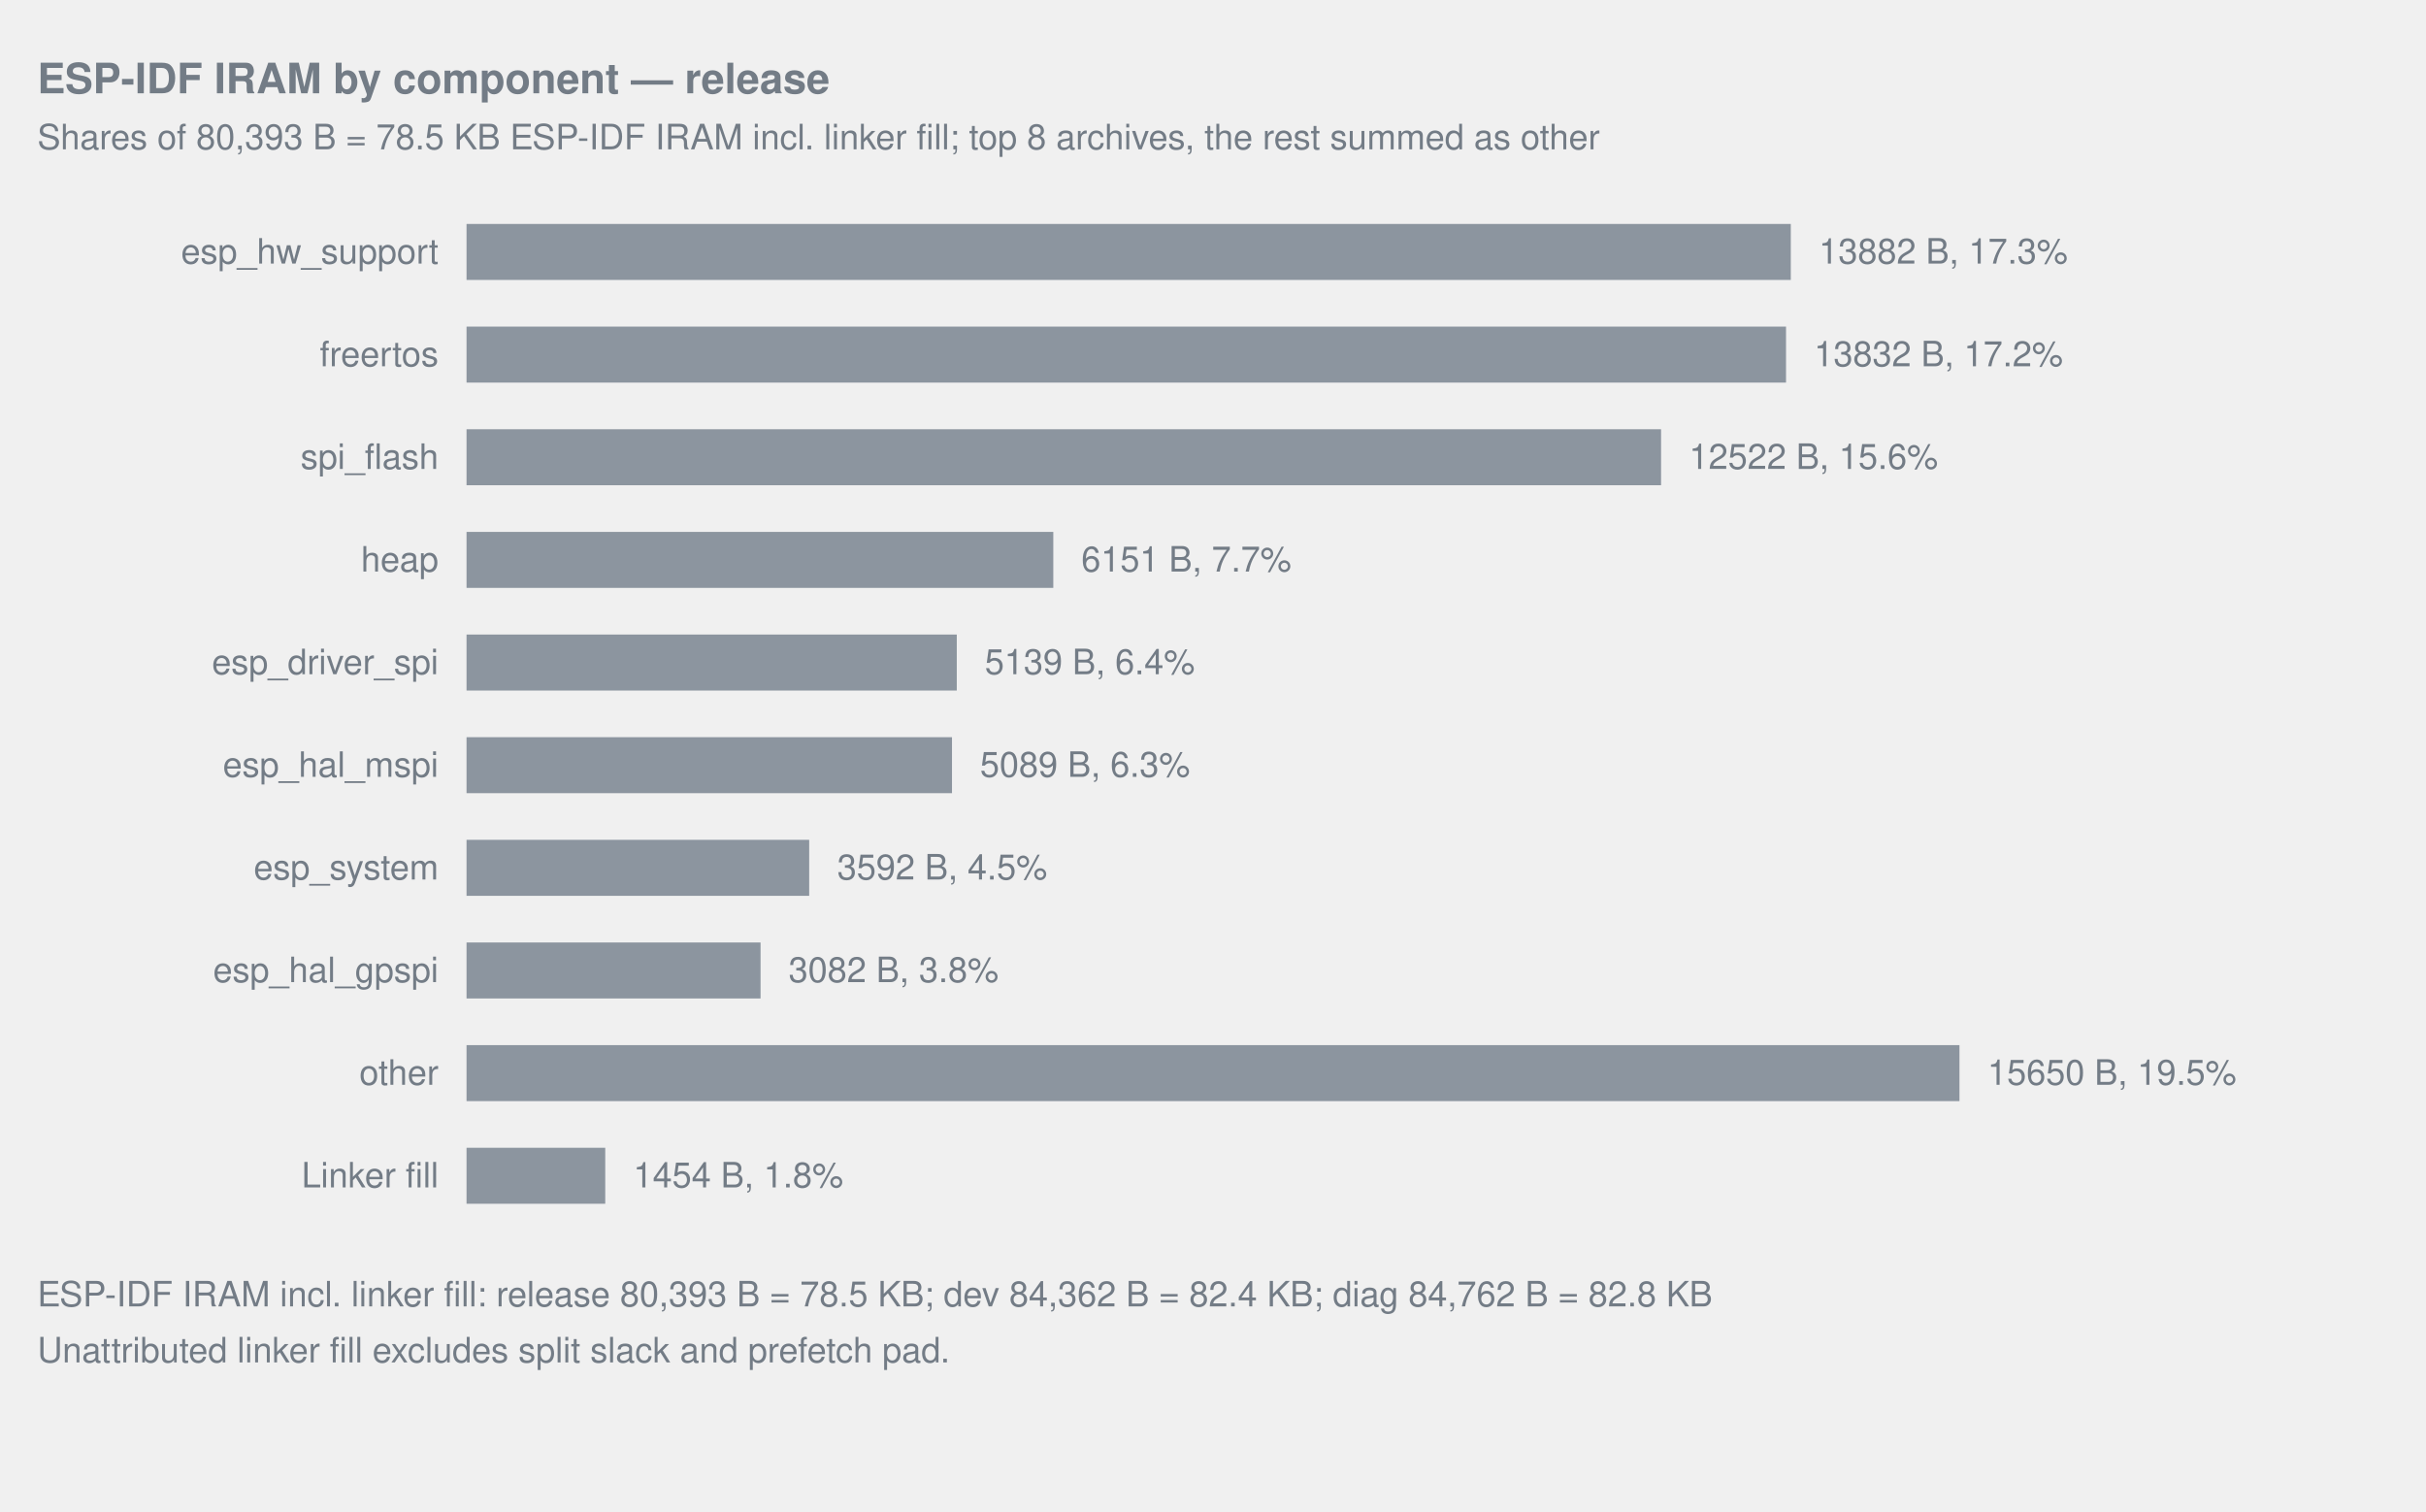
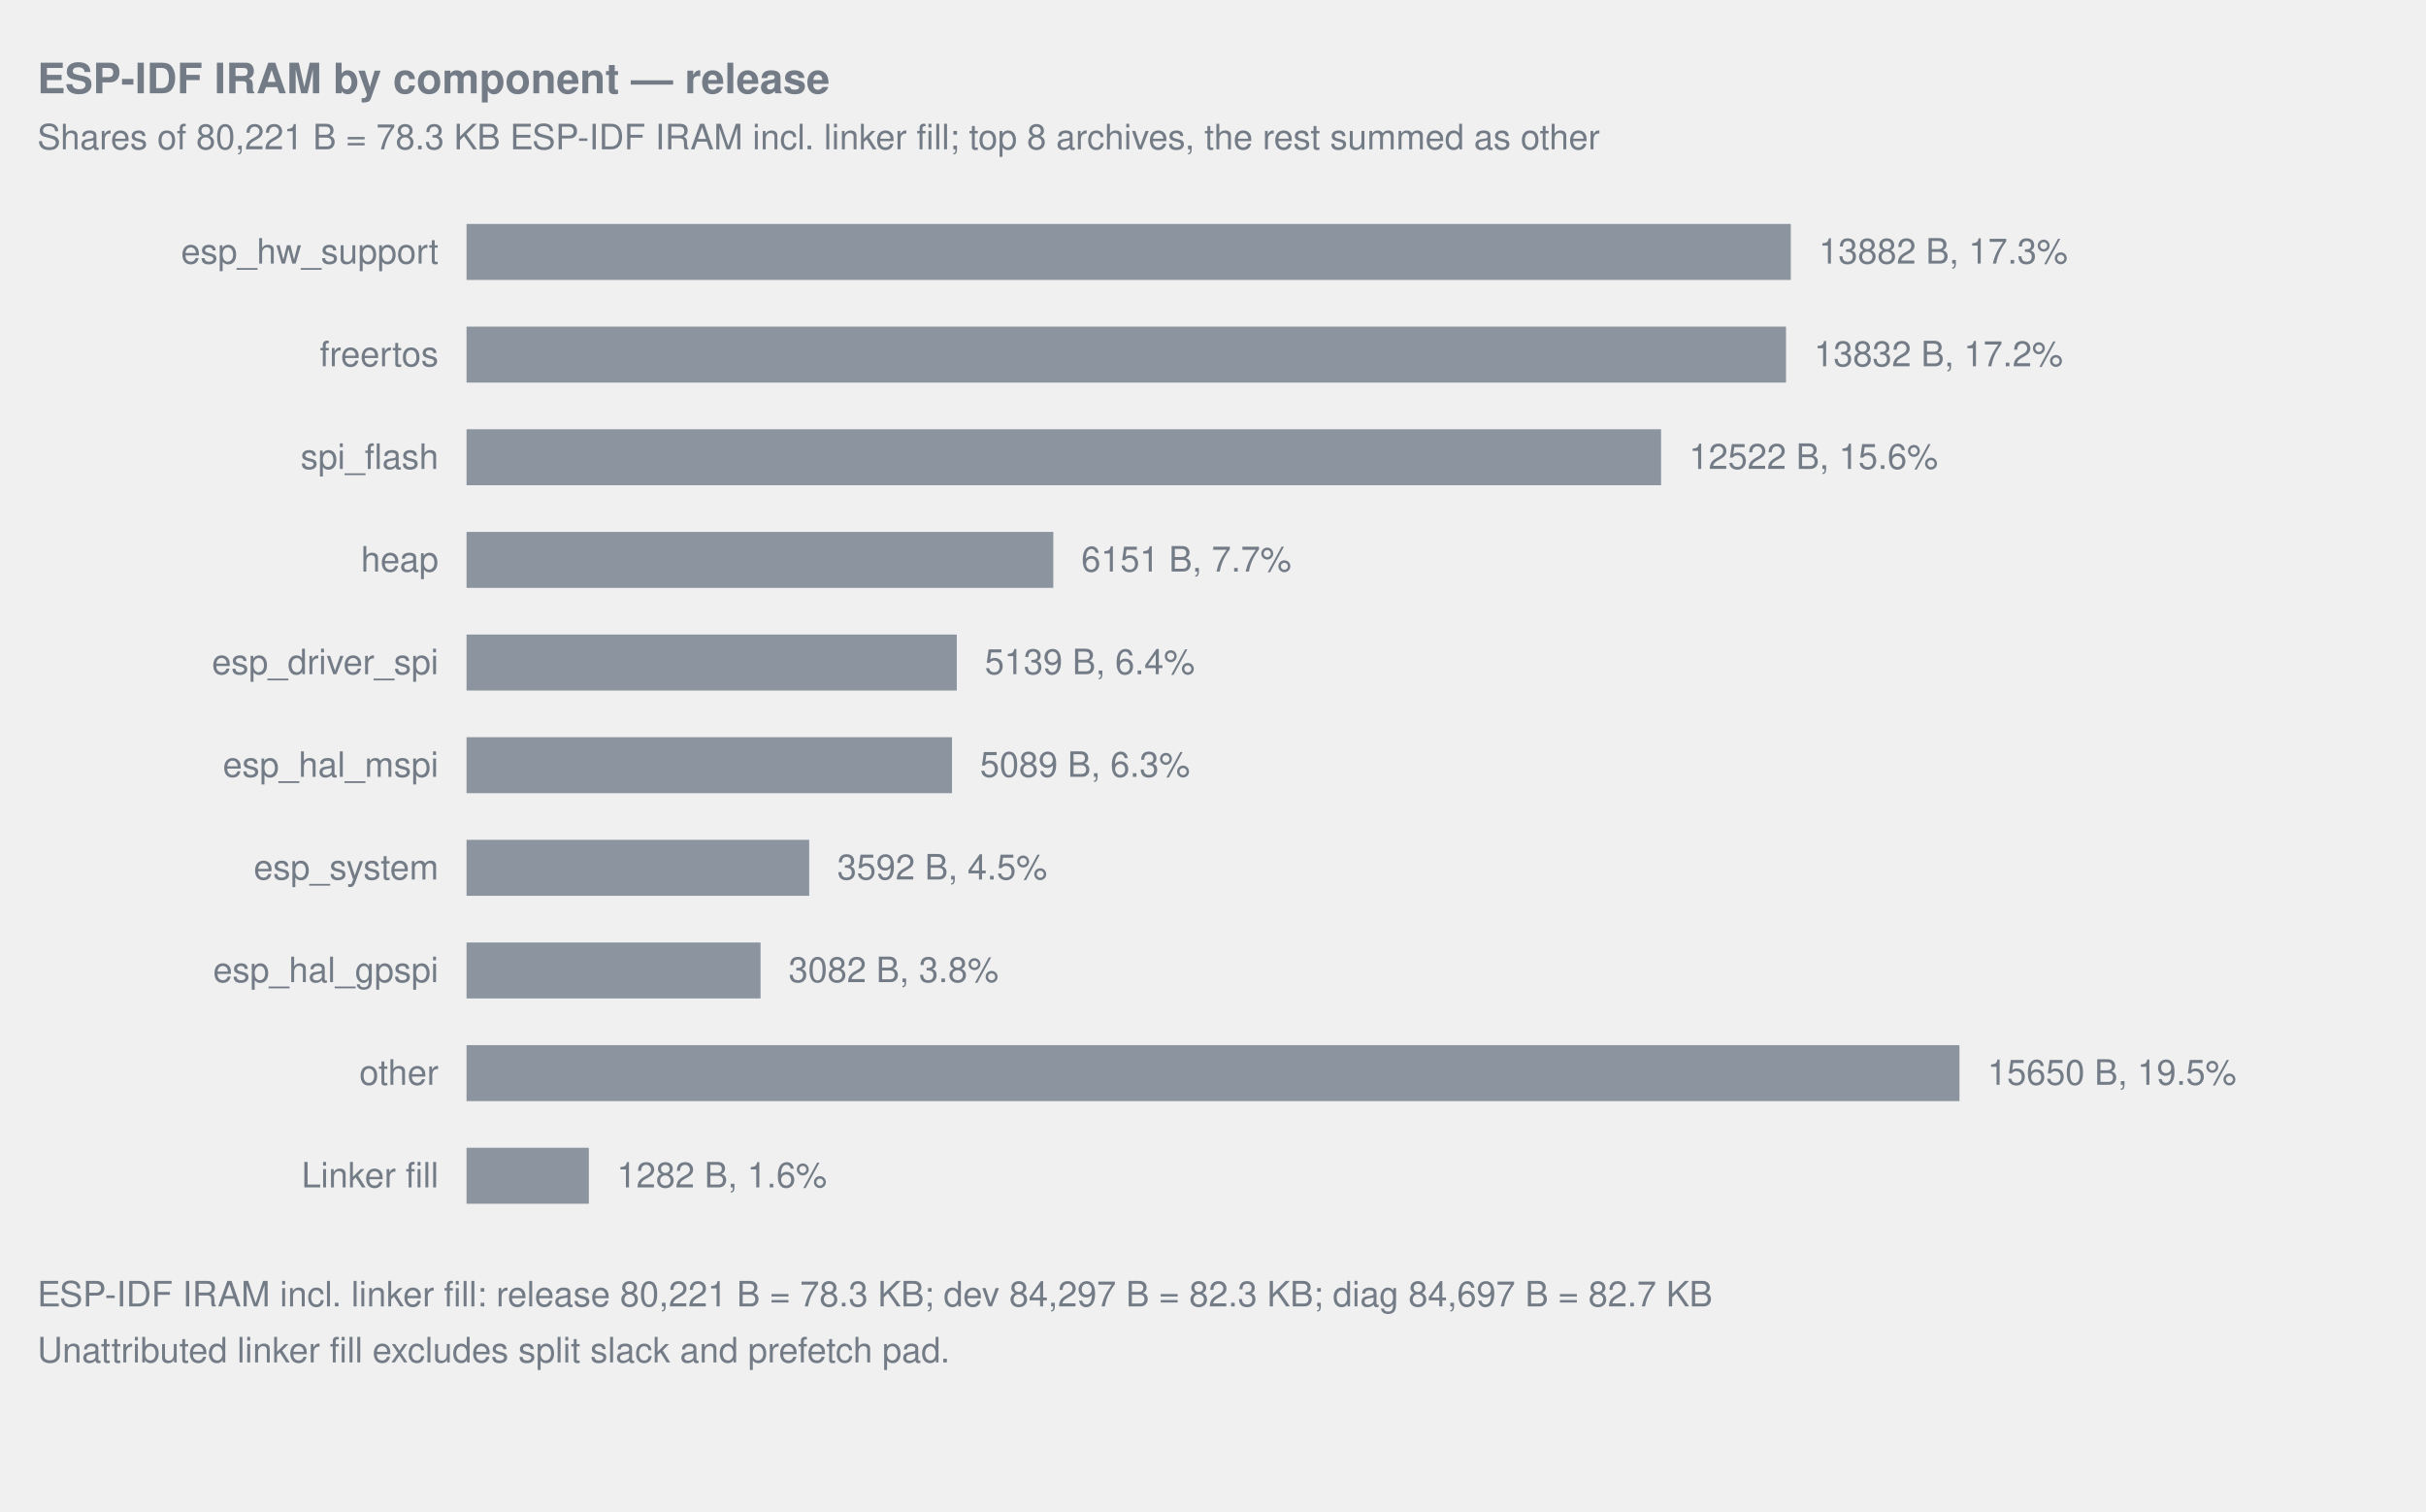
<svg xmlns="http://www.w3.org/2000/svg" width="1040" viewBox="0 0 1040 648" role="img">
  <style>text{fill:#737c86;font-family:-apple-system,Segoe UI,Helvetica,Arial,sans-serif;font-size:15px}.title{font-size:18px;font-weight:600}.note{font-size:12px}.inside{fill:#1f2328}.overlay-inside{fill:#ffffff}</style>
  <text x="16" y="40" text-anchor="start" class="title">ESP-IDF IRAM by component — release</text>
-   <text x="16" y="64" text-anchor="start">Shares of 80,393 B = 78.5 KB ESP-IDF IRAM incl. linker fill; top 8 archives, the rest summed as other</text>
+   <text x="16" y="64" text-anchor="start">Shares of 80,221 B = 78.3 KB ESP-IDF IRAM incl. linker fill; top 8 archives, the rest summed as other</text>
  <text x="188" y="113" text-anchor="end">esp_hw_support</text>
  <rect x="200.00" y="96" width="567.70" height="24" fill="#8c959f" data-label="esp_hw_support" data-bytes="13882" />
  <text x="779.70" y="113" text-anchor="start">13882 B, 17.3%</text>
  <text x="188" y="157" text-anchor="end">freertos</text>
  <rect x="200.00" y="140" width="565.65" height="24" fill="#8c959f" data-label="freertos" data-bytes="13832" />
  <text x="777.65" y="157" text-anchor="start">13832 B, 17.2%</text>
  <text x="188" y="201" text-anchor="end">spi_flash</text>
  <rect x="200.00" y="184" width="512.08" height="24" fill="#8c959f" data-label="spi_flash" data-bytes="12522" />
  <text x="724.08" y="201" text-anchor="start">12522 B, 15.6%</text>
  <text x="188" y="245" text-anchor="end">heap</text>
  <rect x="200.00" y="228" width="251.54" height="24" fill="#8c959f" data-label="heap" data-bytes="6151" />
  <text x="463.54" y="245" text-anchor="start">6151 B, 7.7%</text>
  <text x="188" y="289" text-anchor="end">esp_driver_spi</text>
  <rect x="200.00" y="272" width="210.16" height="24" fill="#8c959f" data-label="esp_driver_spi" data-bytes="5139" />
  <text x="422.16" y="289" text-anchor="start">5139 B, 6.4%</text>
  <text x="188" y="333" text-anchor="end">esp_hal_mspi</text>
  <rect x="200.00" y="316" width="208.11" height="24" fill="#8c959f" data-label="esp_hal_mspi" data-bytes="5089" />
  <text x="420.11" y="333" text-anchor="start">5089 B, 6.3%</text>
  <text x="188" y="377" text-anchor="end">esp_system</text>
  <rect x="200.00" y="360" width="146.89" height="24" fill="#8c959f" data-label="esp_system" data-bytes="3592" />
  <text x="358.89" y="377" text-anchor="start">3592 B, 4.5%</text>
  <text x="188" y="421" text-anchor="end">esp_hal_gpspi</text>
  <rect x="200.00" y="404" width="126.04" height="24" fill="#8c959f" data-label="esp_hal_gpspi" data-bytes="3082" />
  <text x="338.04" y="421" text-anchor="start">3082 B, 3.8%</text>
  <text x="188" y="465" text-anchor="end">other</text>
  <rect x="200.00" y="448" width="640.00" height="24" fill="#8c959f" data-label="other" data-bytes="15650" />
  <text x="852.00" y="465" text-anchor="start">15650 B, 19.5%</text>
  <text x="188" y="509" text-anchor="end">Linker fill</text>
-   <rect x="200.00" y="492" width="59.46" height="24" fill="#8c959f" data-label="Linker fill" data-bytes="1454" />
-   <text x="271.46" y="509" text-anchor="start">1454 B, 1.8%</text>
-   <text x="16" y="560" text-anchor="start">ESP-IDF IRAM incl. linker fill: release 80,393 B = 78.5 KB; dev 84,362 B = 82.4 KB; diag 84,762 B = 82.8 KB</text>
+   <rect x="200.00" y="492" width="52.43" height="24" fill="#8c959f" data-label="Linker fill" data-bytes="1282" />
+   <text x="264.43" y="509" text-anchor="start">1282 B, 1.6%</text>
+   <text x="16" y="560" text-anchor="start">ESP-IDF IRAM incl. linker fill: release 80,221 B = 78.3 KB; dev 84,297 B = 82.3 KB; diag 84,697 B = 82.7 KB</text>
  <text x="16" y="584" text-anchor="start">Unattributed linker fill excludes split slack and prefetch pad.</text>
</svg>
